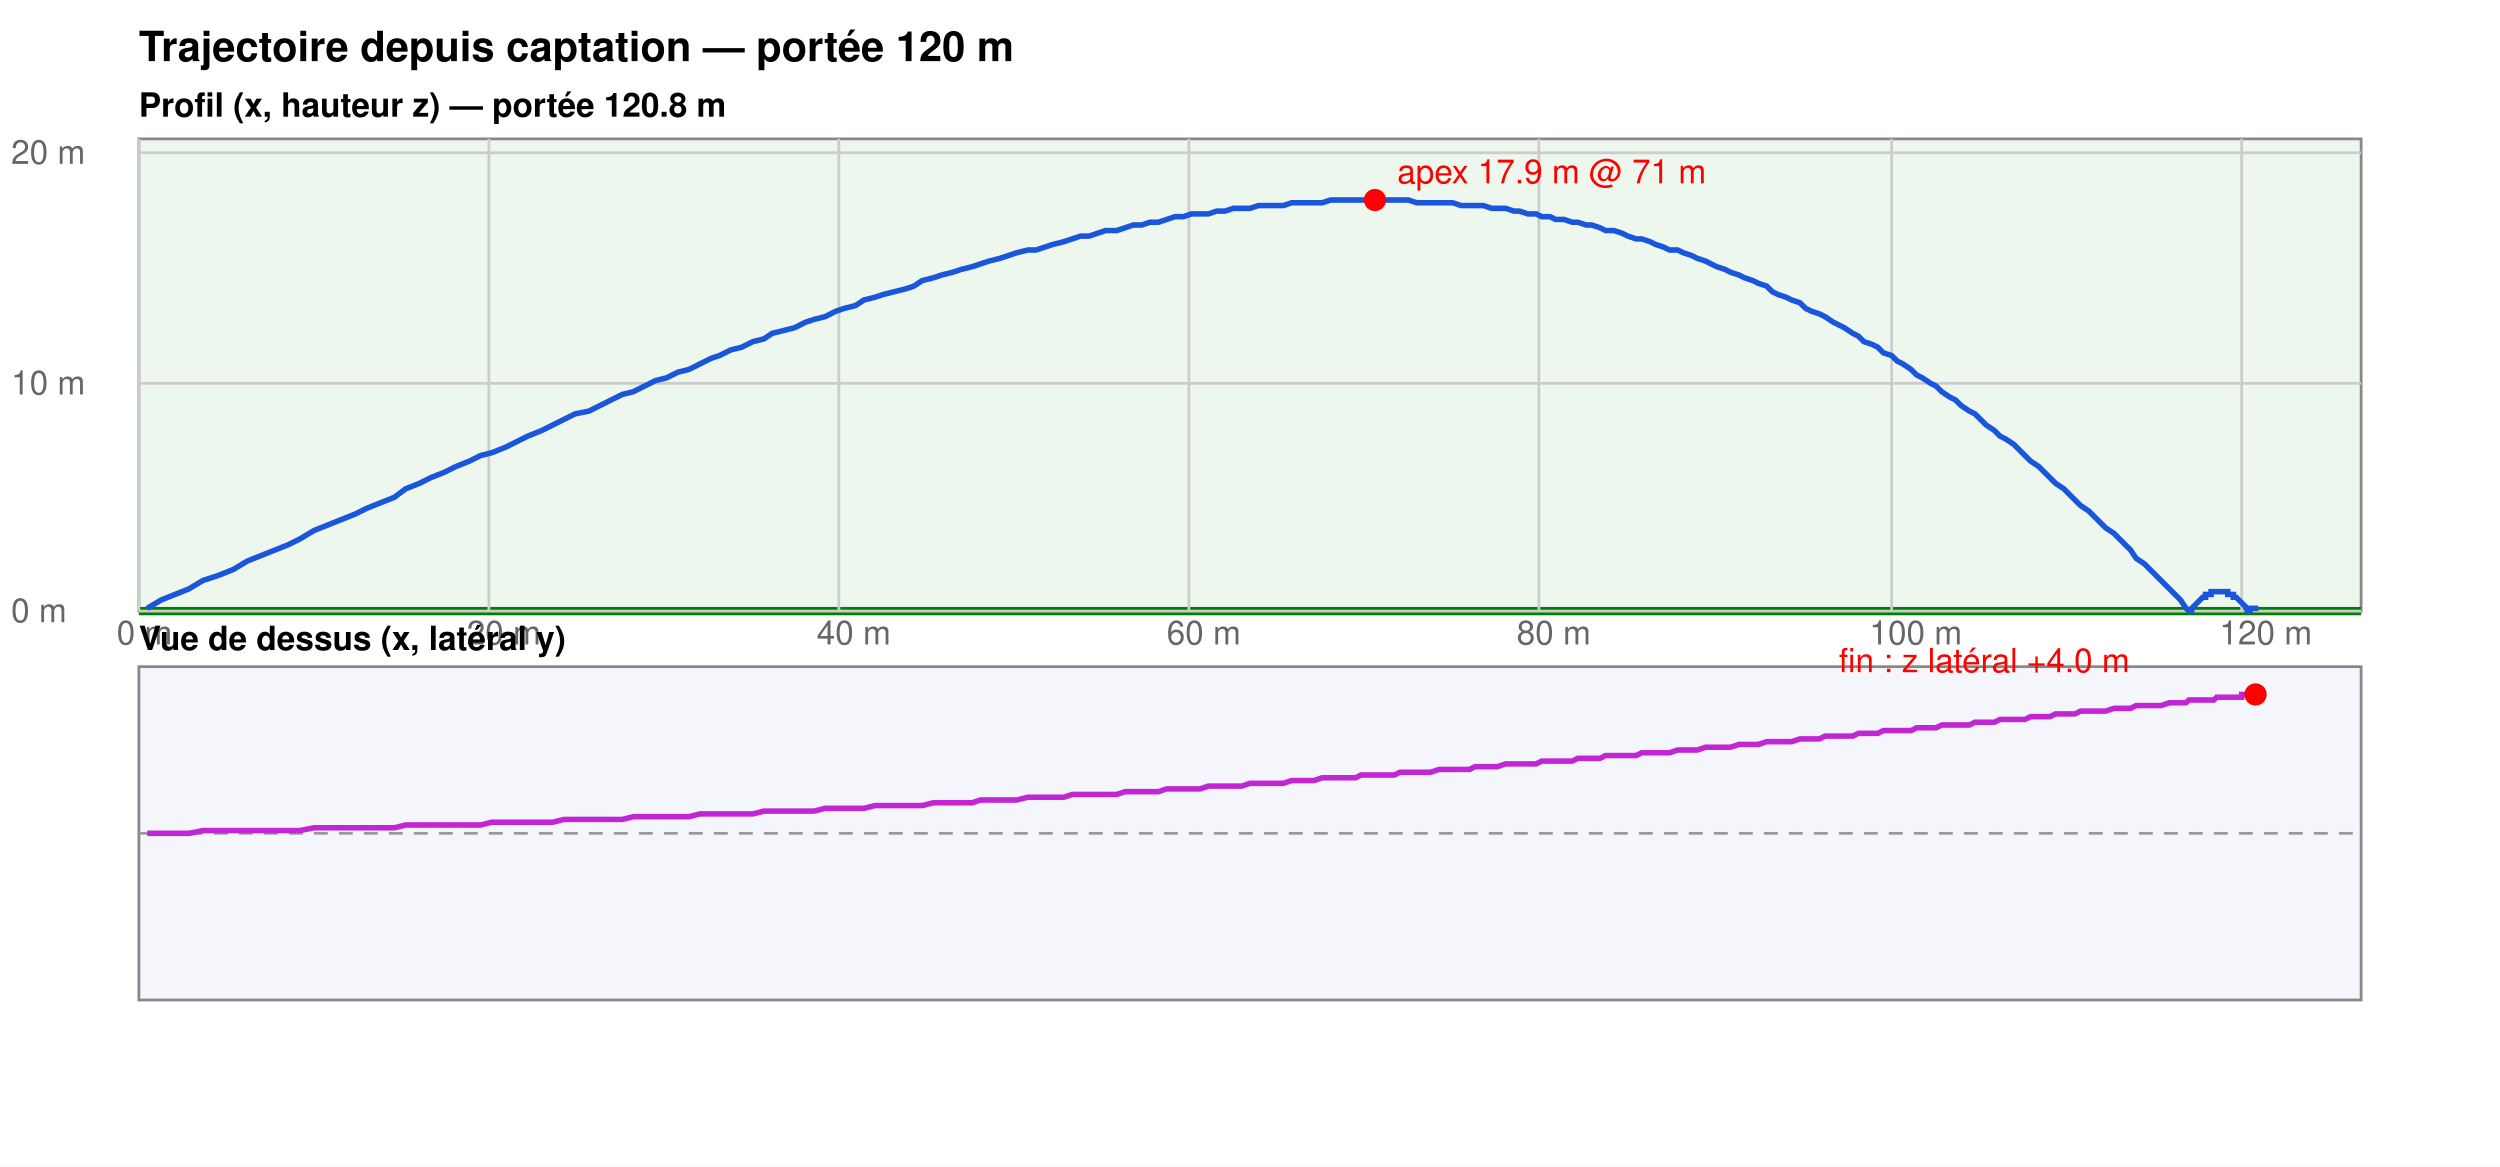
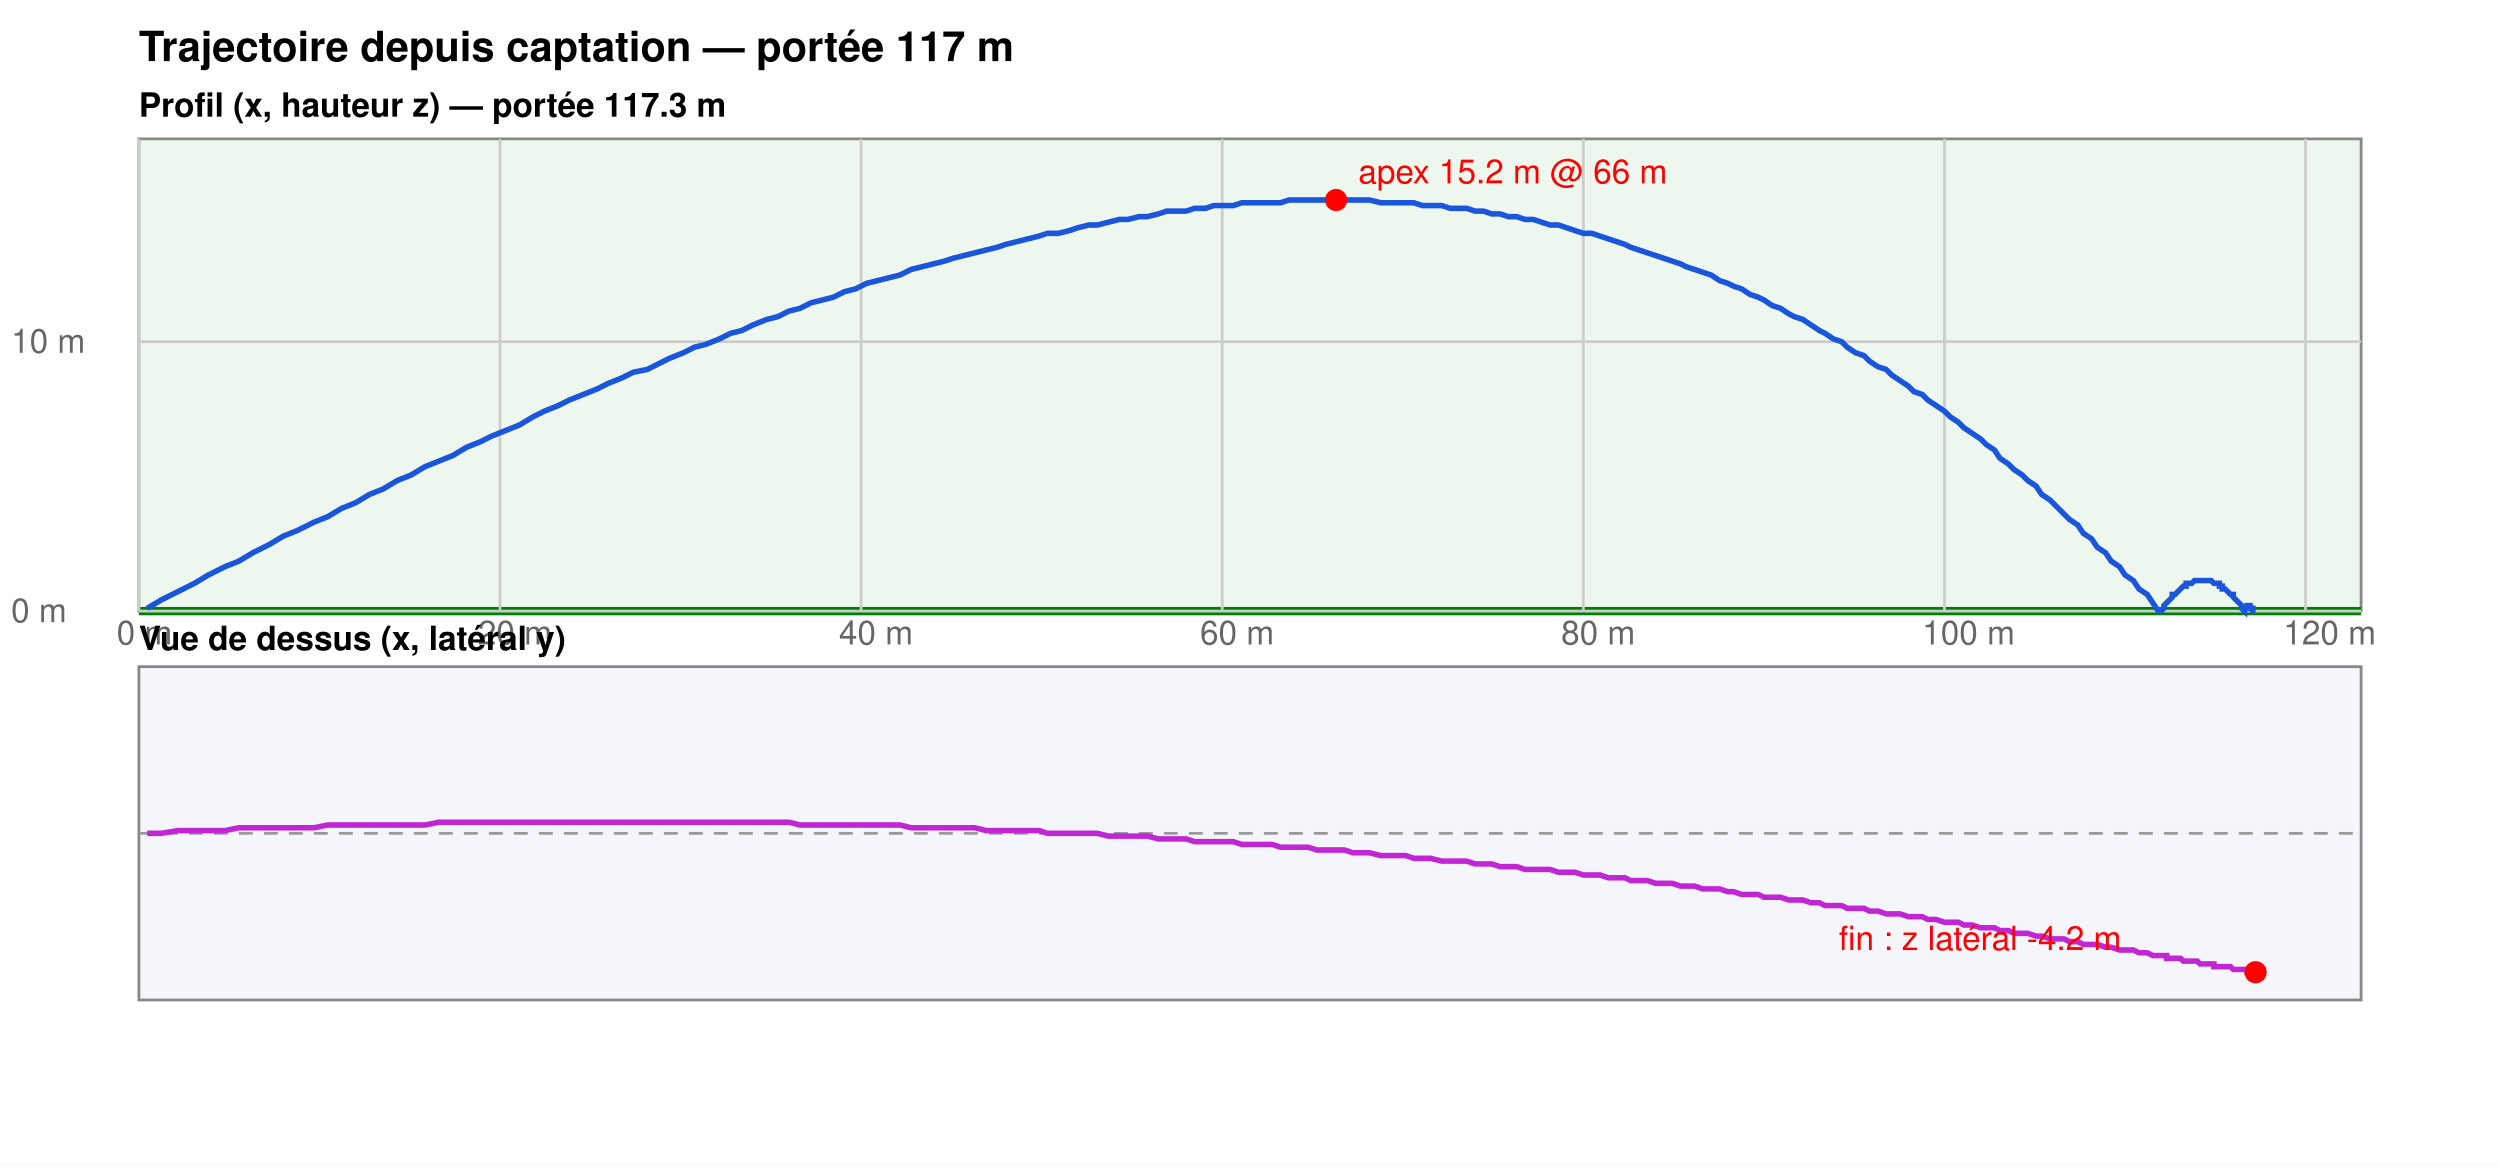
<svg xmlns="http://www.w3.org/2000/svg" width="900" height="420" font-family="Helvetica" font-size="12">
  <rect width="900" height="420" fill="white" />
-   <text x="50" y="22" font-size="15" font-weight="bold">Trajectoire depuis captation — portée 120 m</text>
+   <text x="50" y="22" font-size="15" font-weight="bold">Trajectoire depuis captation — portée 117 m</text>
  <rect x="50" y="50" width="800" height="170" fill="#eef7ee" stroke="#888" />
  <line x1="50" y1="220" x2="850" y2="220" stroke="green" stroke-width="3" />
  <line x1="50" y1="220" x2="50" y2="50" stroke="#ccc" />
  <text x="42" y="232" fill="#666">0 m</text>
-   <line x1="176" y1="220" x2="176" y2="50" stroke="#ccc" />
-   <text x="168" y="232" fill="#666">20 m</text>
-   <line x1="302" y1="220" x2="302" y2="50" stroke="#ccc" />
-   <text x="294" y="232" fill="#666">40 m</text>
-   <line x1="428" y1="220" x2="428" y2="50" stroke="#ccc" />
-   <text x="420" y="232" fill="#666">60 m</text>
-   <line x1="554" y1="220" x2="554" y2="50" stroke="#ccc" />
-   <text x="546" y="232" fill="#666">80 m</text>
-   <line x1="681" y1="220" x2="681" y2="50" stroke="#ccc" />
-   <text x="673" y="232" fill="#666">100 m</text>
-   <line x1="807" y1="220" x2="807" y2="50" stroke="#ccc" />
-   <text x="799" y="232" fill="#666">120 m</text>
+   <line x1="180" y1="220" x2="180" y2="50" stroke="#ccc" />
+   <text x="172" y="232" fill="#666">20 m</text>
+   <line x1="310" y1="220" x2="310" y2="50" stroke="#ccc" />
+   <text x="302" y="232" fill="#666">40 m</text>
+   <line x1="440" y1="220" x2="440" y2="50" stroke="#ccc" />
+   <text x="432" y="232" fill="#666">60 m</text>
+   <line x1="570" y1="220" x2="570" y2="50" stroke="#ccc" />
+   <text x="562" y="232" fill="#666">80 m</text>
+   <line x1="700" y1="220" x2="700" y2="50" stroke="#ccc" />
+   <text x="692" y="232" fill="#666">100 m</text>
+   <line x1="830" y1="220" x2="830" y2="50" stroke="#ccc" />
+   <text x="822" y="232" fill="#666">120 m</text>
  <line x1="50" y1="220" x2="850" y2="220" stroke="#ccc" />
  <text x="4" y="224" fill="#666">0 m</text>
-   <line x1="50" y1="138" x2="850" y2="138" stroke="#ccc" />
-   <text x="4" y="142" fill="#666">10 m</text>
-   <line x1="50" y1="55" x2="850" y2="55" stroke="#ccc" />
-   <text x="4" y="59" fill="#666">20 m</text>
-   <polyline fill="none" stroke="#1a56db" stroke-width="2" points="53,219 58,216 63,214 68,212 73,209 79,207 84,205 89,202 94,200 99,198 104,196 108,194 113,191 118,189 123,187 128,185 132,183 137,181 142,179 146,176 151,174 155,172 160,170 164,168 169,166 173,164 177,163 182,161 186,159 190,157 195,155 199,153 203,151 207,149 212,148 216,146 220,144 224,142 228,141 232,139 236,137 240,136 244,134 248,133 252,131 256,129 259,128 263,126 267,125 271,123 275,122 278,120 282,119 286,118 290,116 293,115 297,114 301,112 304,111 308,110 311,108 315,107 318,106 322,105 326,104 329,103 332,101 336,100 339,99 343,98 346,97 350,96 353,95 356,94 360,93 363,92 366,91 370,90 373,90 376,89 379,88 383,87 386,86 389,85 392,85 395,84 398,83 402,83 405,82 408,81 411,81 414,80 417,80 420,79 423,78 426,78 429,77 432,77 435,77 438,76 441,76 444,75 447,75 450,75 453,74 456,74 459,74 462,74 465,73 468,73 471,73 473,73 476,73 479,72 482,72 485,72 488,72 490,72 493,72 496,72 499,72 502,72 504,72 507,72 510,73 513,73 515,73 518,73 521,73 523,73 526,74 529,74 531,74 534,74 537,75 539,75 542,75 545,76 547,76 550,77 553,77 555,78 558,78 560,79 563,79 566,80 568,80 571,81 573,81 576,82 578,83 581,83 584,84 586,85 589,86 591,86 594,87 596,88 599,89 601,90 604,90 606,91 609,92 611,93 614,94 616,95 618,96 621,97 623,98 626,99 628,100 631,101 633,102 636,103 638,105 640,106 643,107 645,108 648,109 650,111 652,112 655,113 657,114 660,116 662,117 664,118 667,120 669,121 671,123 674,124 676,125 678,127 681,128 683,130 685,131 688,133 690,135 692,136 695,138 697,139 699,141 702,143 704,144 706,146 709,148 711,149 713,151 715,153 718,155 720,157 722,158 725,160 727,162 729,164 731,166 734,168 736,170 738,172 740,174 743,176 745,178 747,180 749,182 752,184 754,186 756,188 758,190 761,192 763,194 765,196 767,198 769,201 772,203 774,205 776,207 778,209 781,212 783,214 785,216 787,219 788,220 789,220 789,219 790,218 790,218 791,217 791,217 792,216 792,216 793,215 793,215 794,215 794,214 795,214 795,214 796,214 796,213 797,213 797,213 798,213 798,213 799,213 799,213 800,213 800,213 801,213 801,213 802,213 802,214 803,214 803,214 804,214 804,215 805,215 805,215 806,216 806,216 807,217 807,217 808,218 808,218 809,219 809,220 810,220 810,220 810,220 810,219 810,219 810,219 810,219 810,219 811,219 811,219 811,219 811,219 811,219 811,219 811,219 812,219 812,220 812,220 812,220 812,220 " />
-   <circle cx="495" cy="72" r="4" fill="red" />
-   <text x="503" y="66" fill="red">apex 17.9 m @ 71 m</text>
-   <text x="50" y="42" font-weight="bold">Profil (x, hauteur z) — portée 120.8 m</text>
+   <line x1="50" y1="123" x2="850" y2="123" stroke="#ccc" />
+   <text x="4" y="127" fill="#666">10 m</text>
+   <polyline fill="none" stroke="#1a56db" stroke-width="2" points="53,219 58,216 64,213 70,210 75,207 81,204 86,202 91,199 97,196 102,193 107,191 113,188 118,186 123,183 128,181 133,178 138,176 143,173 148,171 153,168 158,166 163,164 168,161 173,159 177,157 182,155 187,153 192,150 196,148 201,146 205,144 210,142 215,140 219,138 224,136 228,134 233,133 237,131 241,129 246,127 250,125 254,124 259,122 263,120 267,119 271,117 276,115 280,114 284,112 288,111 292,109 296,108 300,107 304,105 308,104 312,102 316,101 320,100 324,99 328,97 332,96 336,95 340,94 343,93 347,92 351,91 355,90 359,89 362,88 366,87 370,86 374,85 377,84 381,84 385,83 388,82 392,81 395,81 399,80 403,79 406,79 410,78 413,78 417,77 420,76 424,76 427,76 430,75 434,75 437,74 441,74 444,74 447,73 451,73 454,73 458,73 461,73 464,72 467,72 471,72 474,72 477,72 481,72 484,72 487,72 490,72 493,72 497,73 500,73 503,73 506,73 509,73 512,74 515,74 519,74 522,75 525,75 528,75 531,76 534,76 537,77 540,77 543,78 546,78 549,79 552,79 555,80 558,81 561,81 564,82 567,83 570,84 573,84 576,85 579,86 582,87 585,88 587,89 590,90 593,91 596,92 599,93 602,94 605,95 607,96 610,97 613,98 616,99 619,101 622,102 624,103 627,104 630,106 633,107 635,108 638,110 641,111 644,113 646,114 649,115 652,117 655,119 657,120 660,122 663,123 665,125 668,127 671,128 673,130 676,132 679,133 681,135 684,137 687,139 689,141 692,142 694,144 697,146 700,148 702,150 705,152 707,154 710,156 713,158 715,160 718,162 720,165 723,167 725,169 728,171 730,173 733,175 735,178 738,180 740,182 743,185 745,187 748,189 750,192 753,194 755,197 758,199 760,202 763,204 765,207 768,209 770,212 773,214 775,217 777,220 778,220 779,219 779,218 780,217 780,217 781,216 782,215 782,214 783,214 784,213 784,213 785,212 785,212 786,211 787,211 787,210 788,210 789,210 789,210 790,209 791,209 791,209 792,209 792,209 793,209 794,209 794,209 795,209 796,209 796,209 797,210 797,210 798,210 799,210 799,211 800,211 800,212 801,212 802,213 802,213 803,214 804,214 804,215 805,216 805,216 806,217 807,218 807,219 808,220 808,220 808,220 808,219 809,219 809,219 809,219 809,219 809,218 809,218 810,218 810,218 810,218 810,218 810,218 810,219 811,219 811,219 811,219 811,219 811,220 811,220 811,220 811,220 811,220 811,220 811,220 811,220 811,220 811,220 811,220 811,220 811,220 812,220 812,220 812,220 812,220 812,220 812,220 812,220 812,220 812,220 812,220 812,220 812,220 812,220 812,220 812,220 812,220 812,220 812,220 812,220 812,220 812,220 812,220 812,220 812,220 812,220 812,220 812,220 812,220 812,220 812,220 812,220 812,220 812,220 812,220 812,220 812,220 812,220 812,220 812,220 812,220 812,220 812,220 812,220 812,220 812,220 812,220 812,220 812,220 812,220 812,220 812,220 812,220 812,220 812,220 812,220 812,220 " />
+   <circle cx="481" cy="72" r="4" fill="red" />
+   <text x="489" y="66" fill="red">apex 15.2 m @ 66 m</text>
+   <text x="50" y="42" font-weight="bold">Profil (x, hauteur z) — portée 117.3 m</text>
  <rect x="50" y="240" width="800" height="120" fill="#f4f6fb" stroke="#888" />
  <line x1="50" y1="300" x2="850" y2="300" stroke="#999" stroke-dasharray="5,4" />
-   <polyline fill="none" stroke="#c026d3" stroke-width="2" points="53,300 58,300 63,300 68,300 73,299 79,299 84,299 89,299 94,299 99,299 104,299 108,299 113,298 118,298 123,298 128,298 132,298 137,298 142,298 146,297 151,297 155,297 160,297 164,297 169,297 173,297 177,296 182,296 186,296 190,296 195,296 199,296 203,295 207,295 212,295 216,295 220,295 224,295 228,294 232,294 236,294 240,294 244,294 248,294 252,293 256,293 259,293 263,293 267,293 271,293 275,292 278,292 282,292 286,292 290,292 293,292 297,291 301,291 304,291 308,291 311,291 315,290 318,290 322,290 326,290 329,290 332,290 336,289 339,289 343,289 346,289 350,289 353,288 356,288 360,288 363,288 366,288 370,287 373,287 376,287 379,287 383,287 386,286 389,286 392,286 395,286 398,286 402,286 405,285 408,285 411,285 414,285 417,285 420,284 423,284 426,284 429,284 432,284 435,283 438,283 441,283 444,283 447,283 450,282 453,282 456,282 459,282 462,282 465,281 468,281 471,281 473,281 476,280 479,280 482,280 485,280 488,280 490,279 493,279 496,279 499,279 502,279 504,278 507,278 510,278 513,278 515,278 518,277 521,277 523,277 526,277 529,277 531,276 534,276 537,276 539,276 542,275 545,275 547,275 550,275 553,275 555,274 558,274 560,274 563,274 566,274 568,273 571,273 573,273 576,273 578,272 581,272 584,272 586,272 589,272 591,271 594,271 596,271 599,271 601,271 604,270 606,270 609,270 611,270 614,269 616,269 618,269 621,269 623,269 626,268 628,268 631,268 633,268 636,267 638,267 640,267 643,267 645,267 648,266 650,266 652,266 655,266 657,265 660,265 662,265 664,265 667,265 669,264 671,264 674,264 676,264 678,263 681,263 683,263 685,263 688,263 690,262 692,262 695,262 697,262 699,261 702,261 704,261 706,261 709,261 711,260 713,260 715,260 718,260 720,259 722,259 725,259 727,259 729,259 731,258 734,258 736,258 738,258 740,257 743,257 745,257 747,257 749,256 752,256 754,256 756,256 758,256 761,255 763,255 765,255 767,255 769,254 772,254 774,254 776,254 778,254 781,253 783,253 785,253 787,253 788,252 789,252 789,252 790,252 790,252 791,252 791,252 792,252 792,252 793,252 793,252 794,252 794,252 795,252 795,252 796,252 796,252 797,252 797,252 798,251 798,251 799,251 799,251 800,251 800,251 801,251 801,251 802,251 802,251 803,251 803,251 804,251 804,251 805,251 805,251 806,251 806,251 807,251 807,250 808,250 808,250 809,250 809,250 810,250 810,250 810,250 810,250 810,250 810,250 810,250 810,250 811,250 811,250 811,250 811,250 811,250 811,250 811,250 812,250 812,250 812,250 812,250 812,250 " />
-   <circle cx="812" cy="250" r="4" fill="red" />
-   <text x="662" y="242" fill="red">fin : z latéral +4.0 m</text>
+   <polyline fill="none" stroke="#c026d3" stroke-width="2" points="53,300 58,300 64,299 70,299 75,299 81,299 86,298 91,298 97,298 102,298 107,298 113,298 118,297 123,297 128,297 133,297 138,297 143,297 148,297 153,297 158,296 163,296 168,296 173,296 177,296 182,296 187,296 192,296 196,296 201,296 205,296 210,296 215,296 219,296 224,296 228,296 233,296 237,296 241,296 246,296 250,296 254,296 259,296 263,296 267,296 271,296 276,296 280,296 284,296 288,297 292,297 296,297 300,297 304,297 308,297 312,297 316,297 320,297 324,297 328,298 332,298 336,298 340,298 343,298 347,298 351,298 355,299 359,299 362,299 366,299 370,299 374,299 377,300 381,300 385,300 388,300 392,300 395,300 399,301 403,301 406,301 410,301 413,301 417,302 420,302 424,302 427,302 430,303 434,303 437,303 441,303 444,303 447,304 451,304 454,304 458,304 461,305 464,305 467,305 471,305 474,306 477,306 481,306 484,306 487,307 490,307 493,307 497,308 500,308 503,308 506,308 509,309 512,309 515,309 519,310 522,310 525,310 528,310 531,311 534,311 537,311 540,312 543,312 546,312 549,313 552,313 555,313 558,313 561,314 564,314 567,314 570,315 573,315 576,315 579,316 582,316 585,316 587,317 590,317 593,317 596,318 599,318 602,318 605,319 607,319 610,319 613,320 616,320 619,320 622,321 624,321 627,322 630,322 633,322 635,323 638,323 641,323 644,324 646,324 649,324 652,325 655,325 657,326 660,326 663,326 665,327 668,327 671,327 673,328 676,328 679,329 681,329 684,329 687,330 689,330 692,330 694,331 697,331 700,332 702,332 705,332 707,333 710,333 713,334 715,334 718,334 720,335 723,335 725,336 728,336 730,336 733,337 735,337 738,338 740,338 743,338 745,339 748,339 750,340 753,340 755,340 758,341 760,341 763,342 765,342 768,342 770,343 773,343 775,344 777,344 778,344 779,344 779,344 780,344 780,345 781,345 782,345 782,345 783,345 784,345 784,345 785,345 785,345 786,346 787,346 787,346 788,346 789,346 789,346 790,346 791,346 791,346 792,347 792,347 793,347 794,347 794,347 795,347 796,347 796,347 797,347 797,348 798,348 799,348 799,348 800,348 800,348 801,348 802,348 802,348 803,348 804,349 804,349 805,349 805,349 806,349 807,349 807,349 808,349 808,349 808,349 808,349 809,349 809,349 809,349 809,350 809,350 809,350 810,350 810,350 810,350 810,350 810,350 810,350 811,350 811,350 811,350 811,350 811,350 811,350 811,350 811,350 811,350 811,350 811,350 811,350 811,350 811,350 811,350 811,350 811,350 812,350 812,350 812,350 812,350 812,350 812,350 812,350 812,350 812,350 812,350 812,350 812,350 812,350 812,350 812,350 812,350 812,350 812,350 812,350 812,350 812,350 812,350 812,350 812,350 812,350 812,350 812,350 812,350 812,350 812,350 812,350 812,350 812,350 812,350 812,350 812,350 812,350 812,350 812,350 812,350 812,350 812,350 812,350 812,350 812,350 812,350 812,350 812,350 812,350 812,350 812,350 812,350 812,350 812,350 812,350 812,350 " />
+   <circle cx="812" cy="350" r="4" fill="red" />
+   <text x="662" y="342" fill="red">fin : z latéral -4.2 m</text>
  <text x="50" y="234" font-weight="bold">Vue de dessus (x, latéral y)</text>
</svg>
